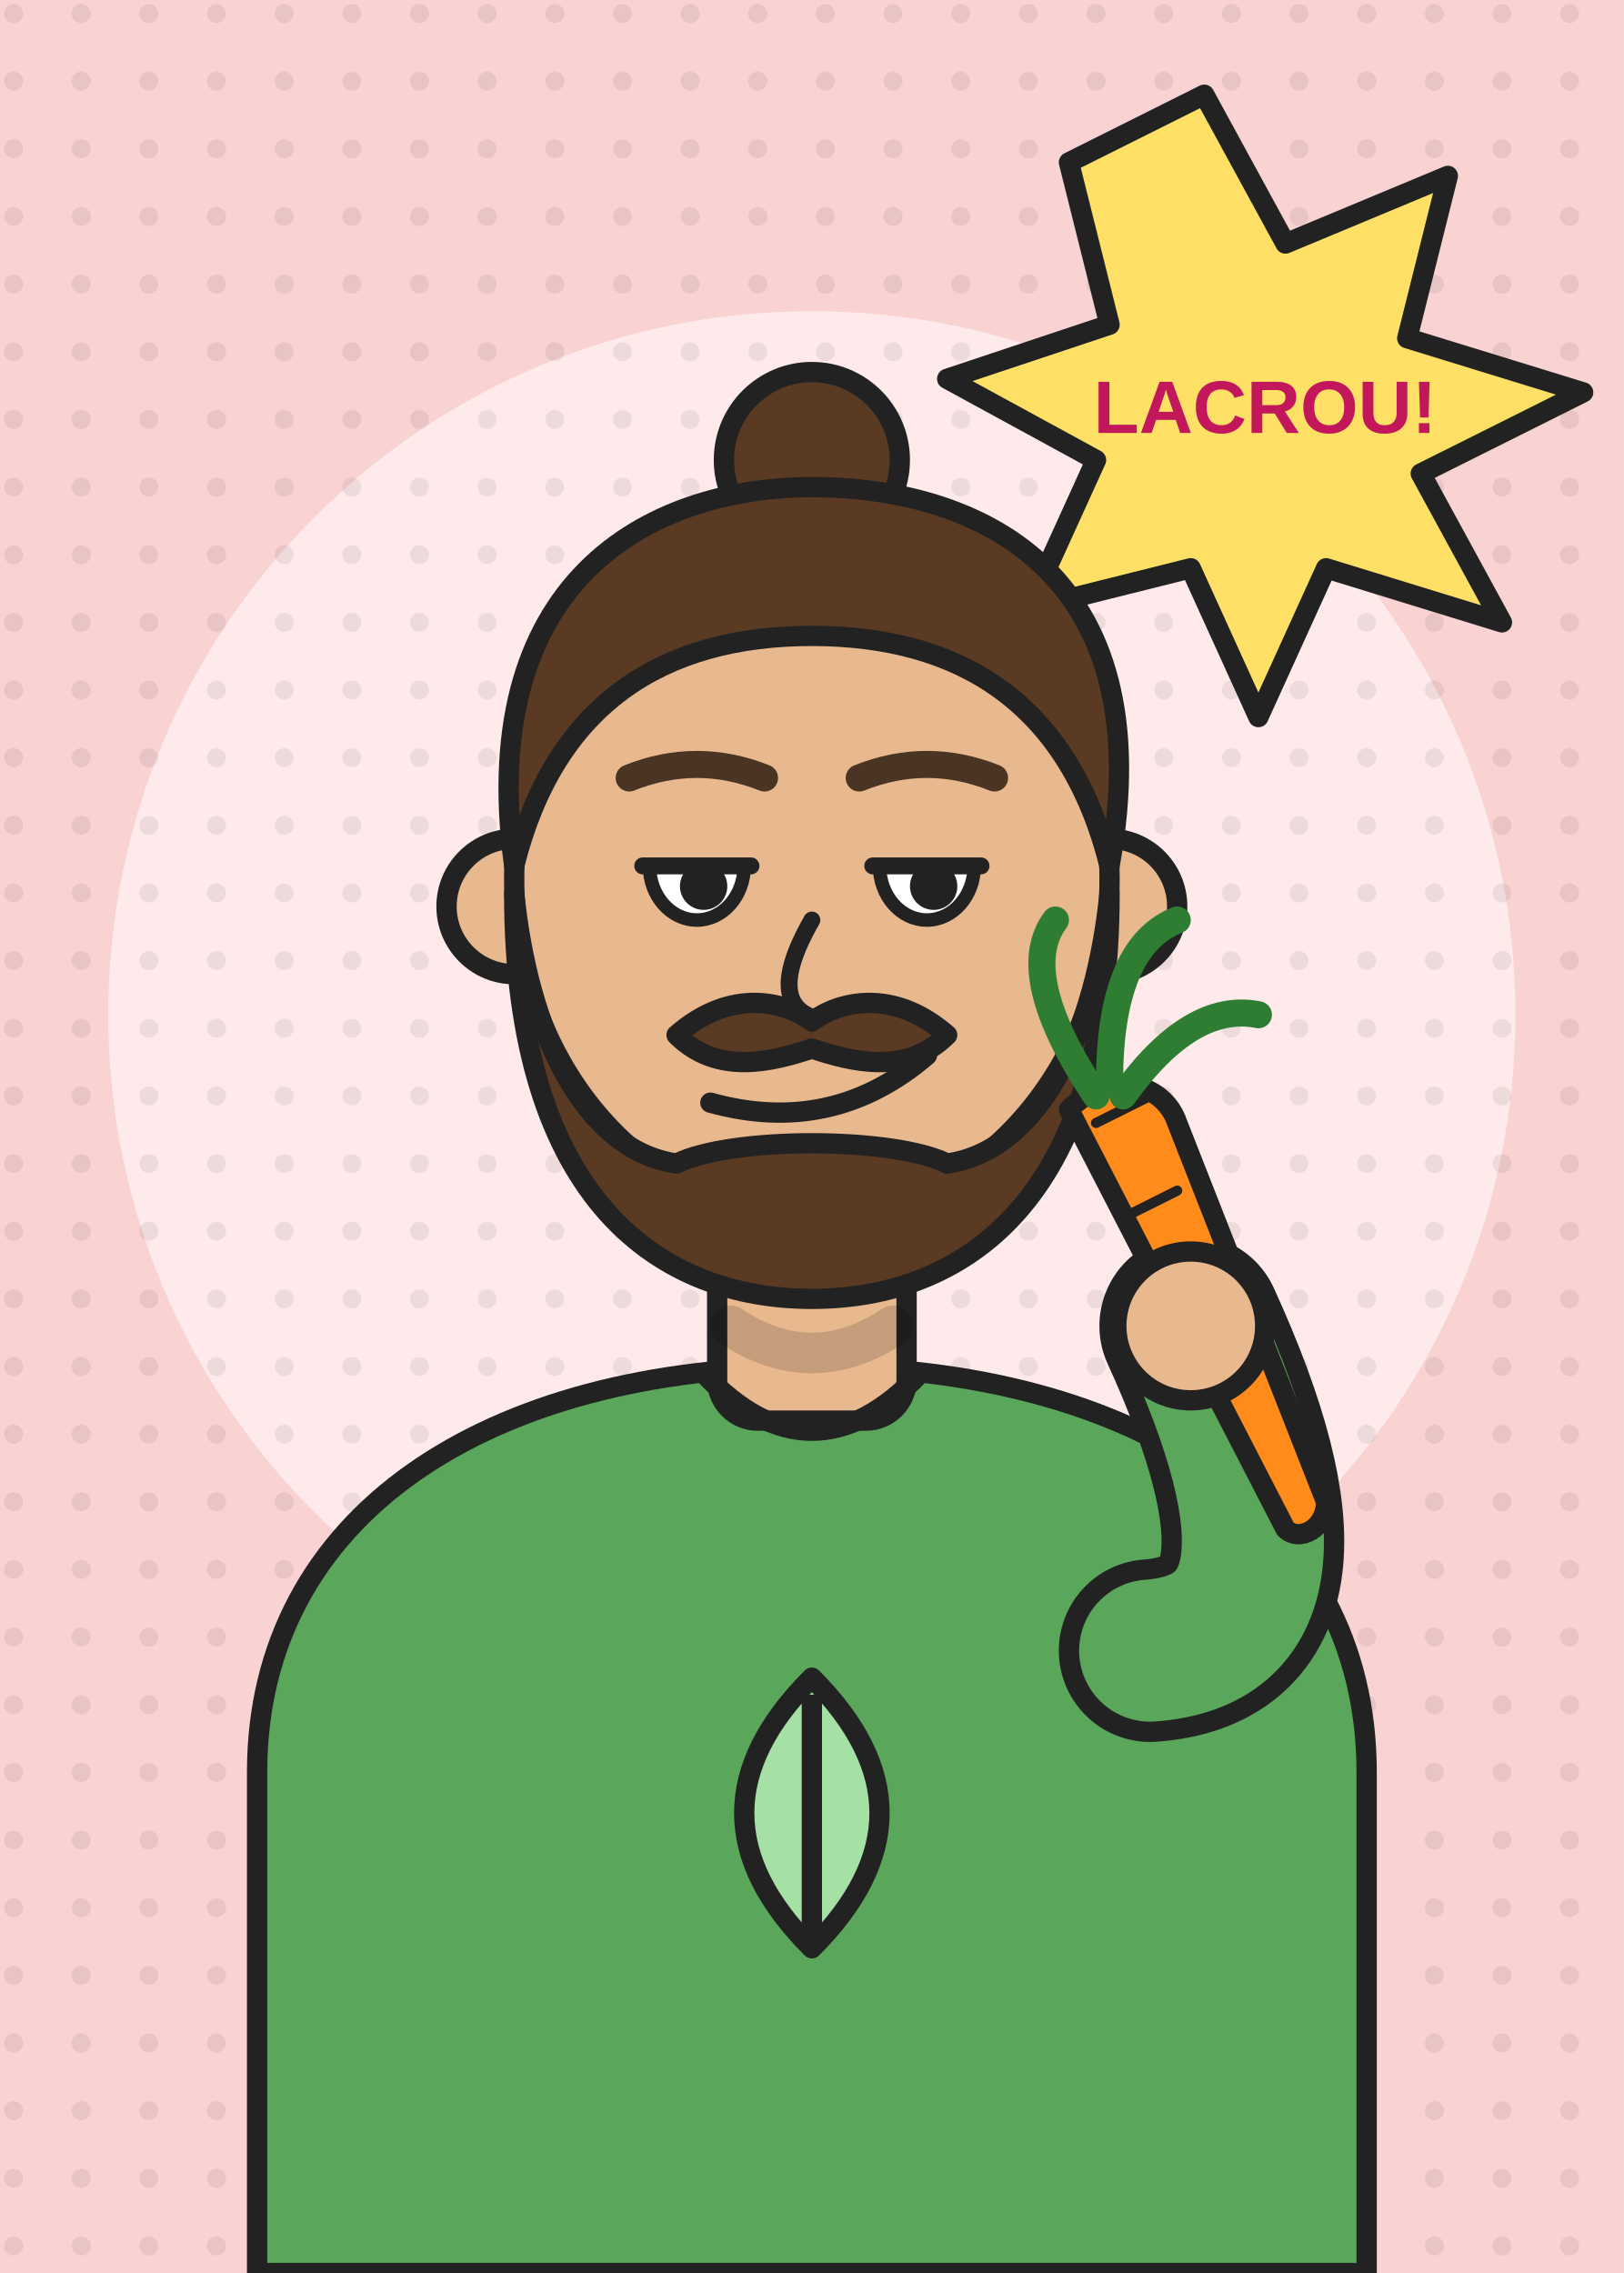
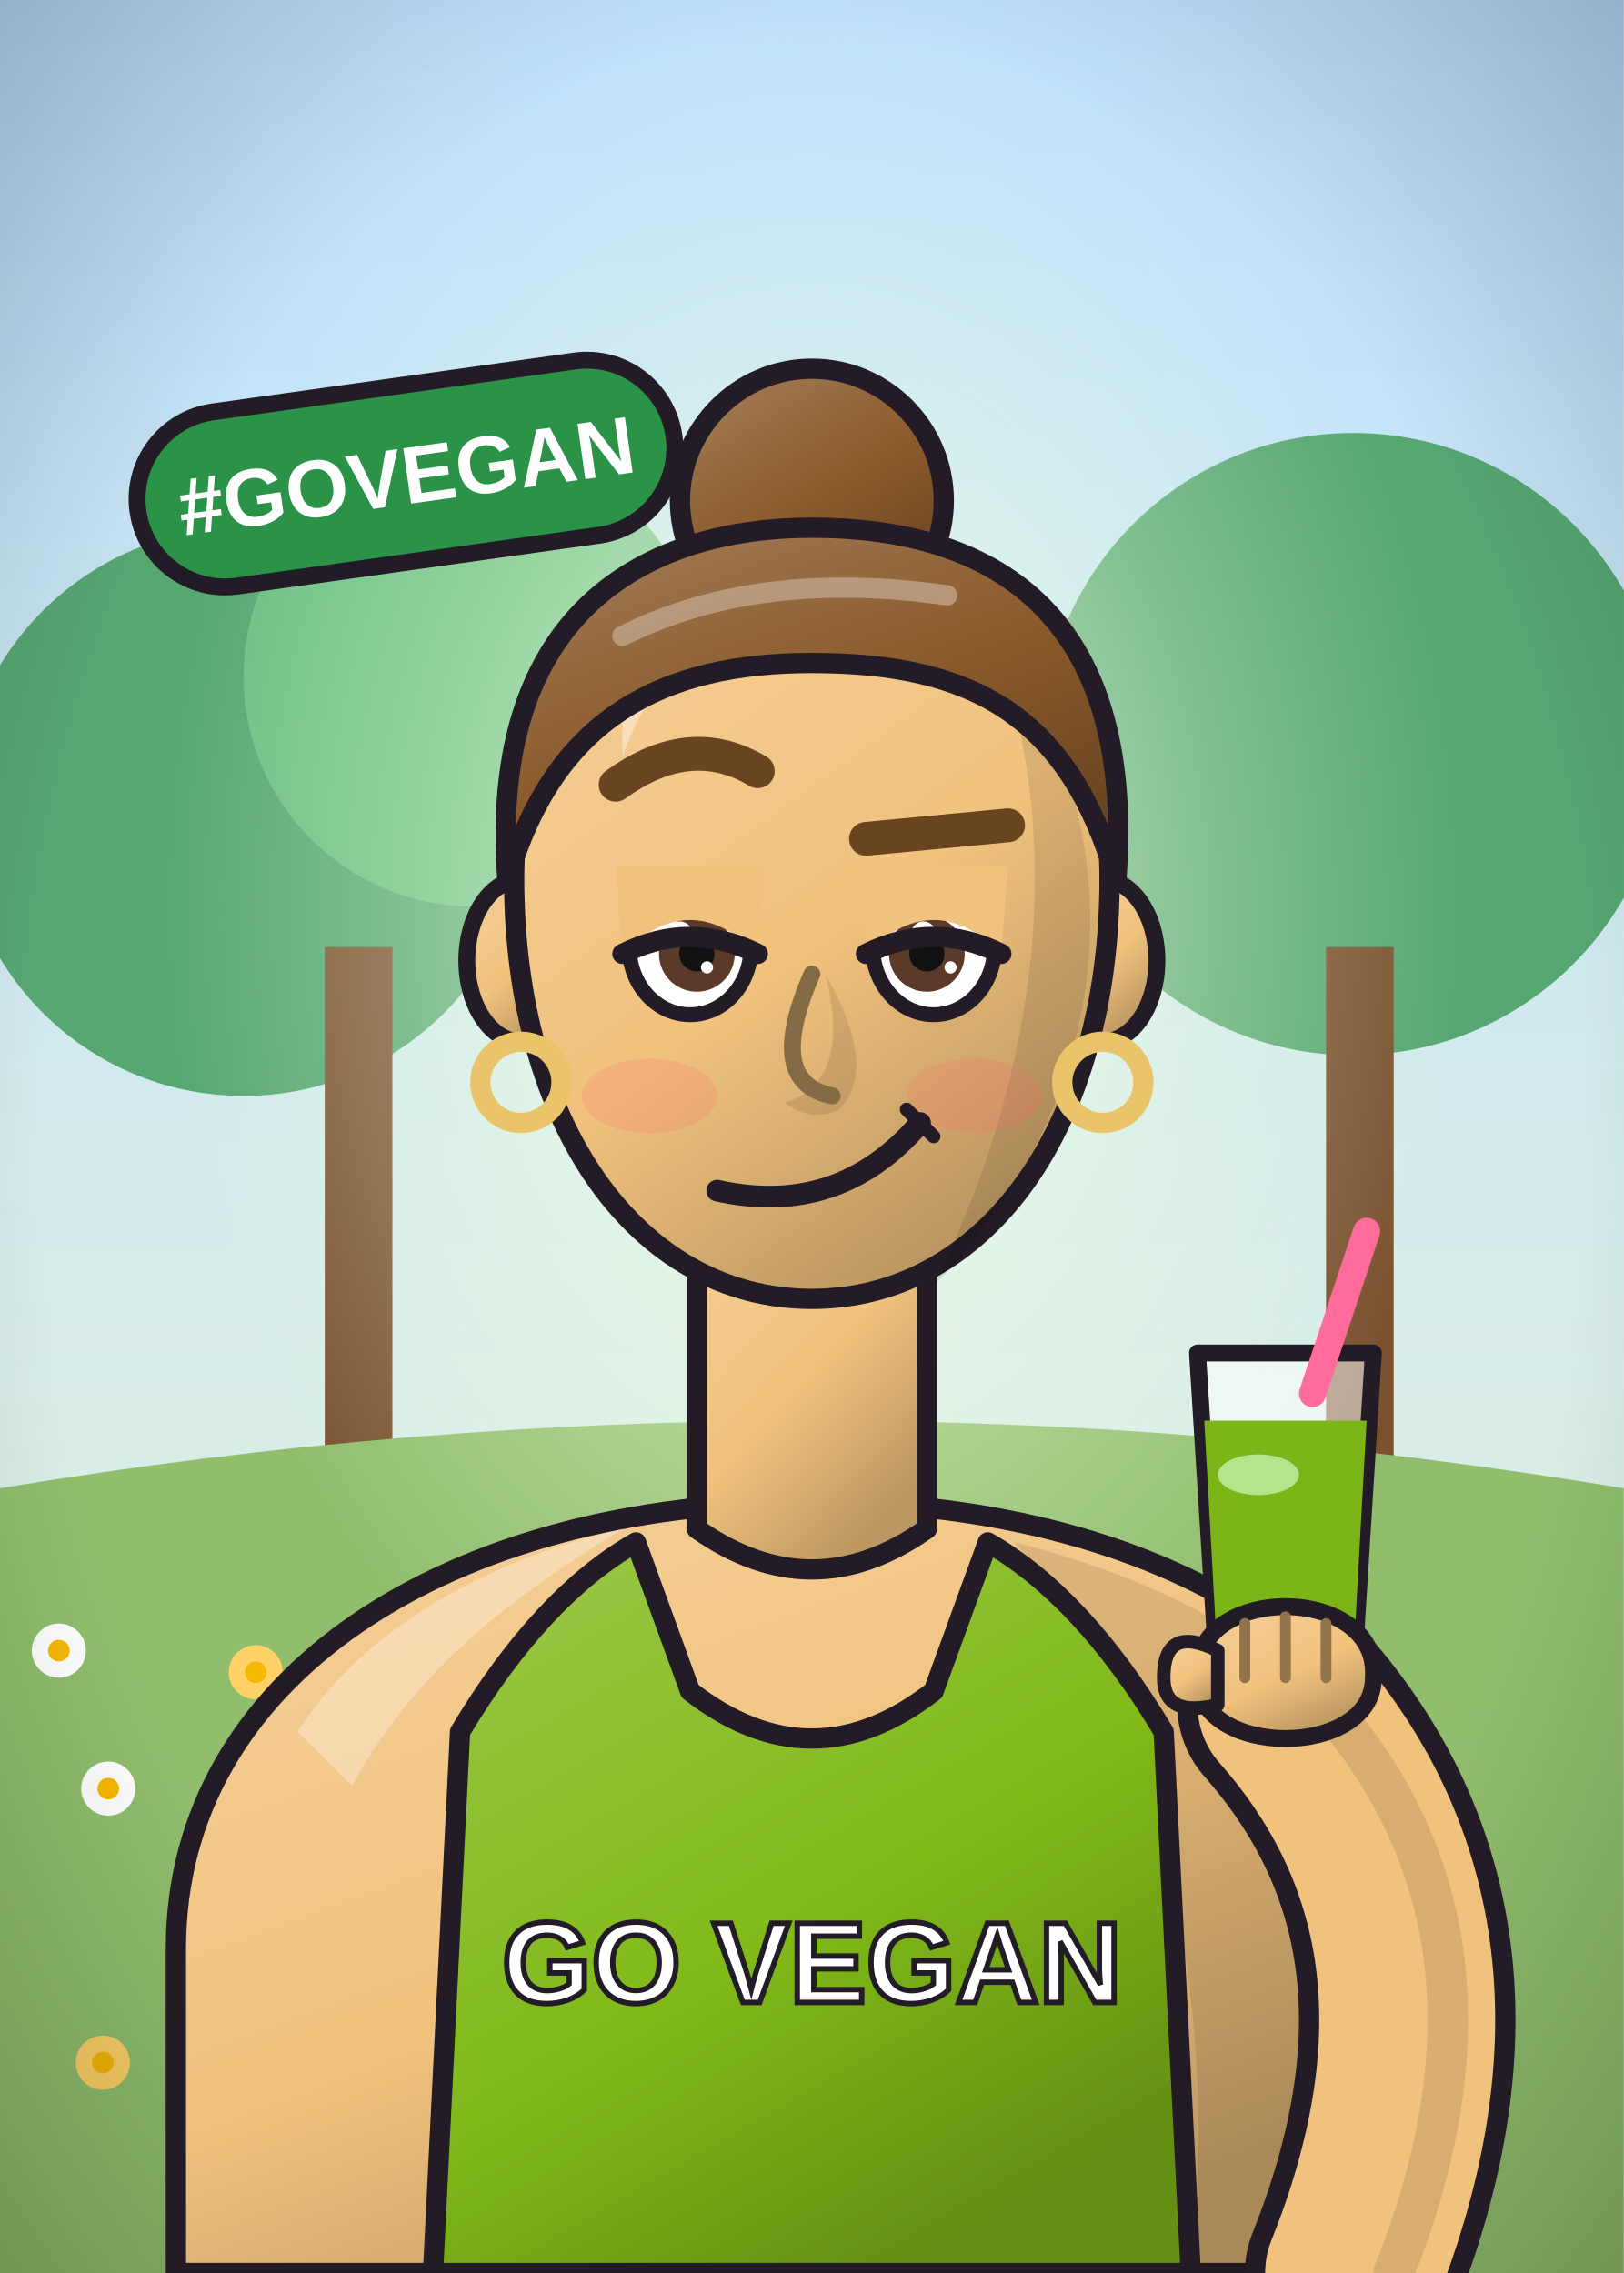
<svg xmlns="http://www.w3.org/2000/svg" viewBox="0 0 240 336" width="240" height="336">
  <defs>
-     <pattern id="dots" width="10" height="10" patternUnits="userSpaceOnUse">
-       <circle cx="2" cy="2" r="1.4" fill="#000" fill-opacity=".07" />
-     </pattern>
-     <pattern id="plaid" width="24" height="24" patternUnits="userSpaceOnUse">
-       <rect width="24" height="24" fill="#c0392b" />
-       <rect width="24" height="8" fill="#2c3e50" fill-opacity=".6" />
-       <rect width="8" height="24" fill="#2c3e50" fill-opacity=".6" />
-       <rect x="16" width="2" height="24" fill="#fff" fill-opacity=".4" />
-     </pattern>
-     <linearGradient id="tie" x1="0" y1="0" x2="1" y2="1">
-       <stop offset="0" stop-color="#ff5e8a" />
-       <stop offset=".25" stop-color="#ffb347" />
-       <stop offset=".5" stop-color="#ffe066" />
-       <stop offset=".75" stop-color="#5fd38d" />
-       <stop offset="1" stop-color="#5a8dee" />
+     <linearGradient id="lg0" x1="0" y1="0" x2="0" y2="1">
+       <stop offset="0" stop-color="#bde0fe" />
+       <stop offset="1" stop-color="#e9f5db" />
+     </linearGradient>
+     <radialGradient id="glowf1ffe0" cx="0.5" cy="0.4" r="0.4">
+       <stop offset="0" stop-color="#f1ffe0" stop-opacity="0.9" />
+       <stop offset="0.6" stop-color="#f1ffe0" stop-opacity="0.3" />
+       <stop offset="1" stop-color="#f1ffe0" stop-opacity="0" />
+     </radialGradient>
+     <radialGradient id="vignette" cx="0.5" cy="0.5" r="0.8">
+       <stop offset="0.6" stop-color="#000000" stop-opacity="0" />
+       <stop offset="1" stop-color="#000000" stop-opacity="0.3" />
+     </radialGradient>
+     <linearGradient id="lit8a5a2b" x1="0" y1="0" x2="0.6" y2="1">
+       <stop offset="0" stop-color="#a47e5a" />
+       <stop offset="0.6" stop-color="#8a5a2b" />
+       <stop offset="1" stop-color="#6c4622" />
+     </linearGradient>
+     <linearGradient id="litf1c27d" x1="0" y1="0" x2="0.6" y2="1">
+       <stop offset="0" stop-color="#f4cf9a" />
+       <stop offset="0.6" stop-color="#f1c27d" />
+       <stop offset="1" stop-color="#bc9762" />
+     </linearGradient>
+     <linearGradient id="lit80b918" x1="0" y1="0" x2="0.6" y2="1">
+       <stop offset="0" stop-color="#9cc84b" />
+       <stop offset="0.6" stop-color="#80b918" />
+       <stop offset="1" stop-color="#649013" />
    </linearGradient>
  </defs>
-   <rect width="240" height="336" fill="#f9d2d2" />
-   <circle cx="120" cy="150" r="104" fill="#fff0f0" fill-opacity=".8" />
-   <rect width="240" height="336" fill="url(#dots)" />
-   <g stroke="#222" stroke-width="3" stroke-linejoin="round" stroke-linecap="round">
-     <path d="M178,14 L190,36 L214,26 L208,50 L234,58 L210,70 L222,92 L196,84 L186,106 L176,84 L152,90 L162,68 L140,56 L164,48 L158,24 Z" fill="#ffe066" />
-     <text x="187" y="64" font-size="11" fill="#c2185b" stroke="none" text-anchor="middle" font-family="Arial, Helvetica, sans-serif" font-weight="bold">LACROU!</text>
-     <path d="M38,336 L38,262 C38,224 72,202 120,202 C168,202 202,224 202,262 L202,336 Z" fill="#5aa65a" />
-     <circle cx="120" cy="68" r="13" fill="#5a3a22" />
-     <rect x="106" y="166" width="28" height="44" rx="6" fill="#e8b88f" />
-     <path d="M108,196 Q120,204 132,196" fill="none" stroke="#000" stroke-opacity=".15" stroke-width="6" />
-     <path d="M104,203 Q120,220 136,203" fill="none" />
-     <path d="M120,288 Q100,268 120,248 Q140,268 120,288 Z M120,288 L120,252" fill="#a5e0a5" />
-     <circle cx="76" cy="134" r="10" fill="#e8b88f" />
-     <circle cx="164" cy="134" r="10" fill="#e8b88f" />
-     <ellipse cx="120" cy="130" rx="44" ry="50" fill="#e8b88f" />
-     <ellipse cx="103" cy="128" rx="7" ry="8" fill="#fff" stroke-width="2" />
-     <circle cx="104" cy="131" r="3.5" fill="#222" stroke="none" />
-     <ellipse cx="137" cy="128" rx="7" ry="8" fill="#fff" stroke-width="2" />
-     <circle cx="138" cy="131" r="3.5" fill="#222" stroke="none" />
-     <rect x="94" y="118" width="18" height="10" fill="#e8b88f" stroke="none" />
-     <rect x="128" y="118" width="18" height="10" fill="#e8b88f" stroke="none" />
-     <path d="M95,128 L111,128 M129,128 L145,128" stroke-width="2.5" />
-     <path d="M93,115 Q103,111 113,115 M127,115 Q137,111 147,115" fill="none" stroke="#4a3424" stroke-width="4" />
-     <path d="M120,136 Q112,150 123,151" fill="none" stroke-width="2.5" />
-     <path d="M105,163 Q123,168 137,156" fill="none" />
-     <path d="M76,132 C76,178 98,192 120,192 C142,192 164,178 164,132 C162,152 154,170 140,172 C132,168 108,168 100,172 C86,170 78,152 76,132 Z" fill="#5a3a22" />
-     <path d="M100,153 C108,146 116,148 120,151 C124,148 132,146 140,153 C134,159 126,157 120,155 C114,157 106,159 100,153 Z" fill="#5a3a22" />
-     <path d="M76,128 C70,84 98,72 120,72 C144,72 172,84 164,128 C158,104 142,94 120,94 C98,94 82,104 76,128 Z" fill="#5a3a22" />
-     <path d="M170,244 Q197,242 176,196" fill="none" stroke="#222" stroke-width="27" />
-     <path d="M170,244 Q197,242 176,196" fill="none" stroke="#5aa65a" stroke-width="21" />
-     <path d="M158,164 C164,158 172,160 174,166 L196,222 C196,226 192,228 190,226 Z" fill="#ff8c1a" />
-     <path d="M162,166 L170,162 M166,180 L174,176 M172,194 L180,190" stroke-width="1.5" />
-     <path d="M162,162 Q150,144 156,136 M164,160 Q164,140 174,136 M166,162 Q176,148 186,150" fill="none" stroke="#2e7d32" stroke-width="4" />
-     <circle cx="176" cy="196" r="11" fill="#e8b88f" />
+   <rect x="0" y="0" width="240" height="336" fill="url(#lg0)" stroke-linejoin="round" />
+   <circle cx="36" cy="120" r="42" fill="#57a773" />
+   <circle cx="70" cy="100" r="34" fill="#6cbf84" />
+   <rect x="48" y="140" width="10" height="100" fill="#7a5230" stroke-linejoin="round" />
+   <circle cx="200" cy="110" r="46" fill="#57a773" />
+   <rect x="196" y="140" width="10" height="100" fill="#7a5230" stroke-linejoin="round" />
+   <path d="M0,220 Q120,200 240,220 V336 H0 Z" fill="#90be6d" />
+   <circle cx="40.4" cy="257.9" r="4" fill="#ff7eb6" />
+   <circle cx="40.4" cy="257.9" r="1.6" fill="#f7b801" />
+   <circle cx="37.8" cy="247.2" r="4" fill="#ffd166" />
+   <circle cx="37.8" cy="247.2" r="1.6" fill="#f7b801" />
+   <circle cx="8.7" cy="244" r="4" fill="#ffffff" />
+   <circle cx="8.7" cy="244" r="1.6" fill="#f7b801" />
+   <circle cx="105.6" cy="278.4" r="4" fill="#c77dff" />
+   <circle cx="105.6" cy="278.4" r="1.6" fill="#f7b801" />
+   <circle cx="102.9" cy="248.7" r="4" fill="#ff7eb6" />
+   <circle cx="102.9" cy="248.7" r="1.6" fill="#f7b801" />
+   <circle cx="134" cy="321.4" r="4" fill="#ffd166" />
+   <circle cx="134" cy="321.4" r="1.6" fill="#f7b801" />
+   <circle cx="171.2" cy="265.1" r="4" fill="#ffffff" />
+   <circle cx="171.2" cy="265.1" r="1.6" fill="#f7b801" />
+   <circle cx="144.2" cy="283.9" r="4" fill="#c77dff" />
+   <circle cx="144.2" cy="283.9" r="1.6" fill="#f7b801" />
+   <circle cx="198.7" cy="315.4" r="4" fill="#ff7eb6" />
+   <circle cx="198.7" cy="315.4" r="1.6" fill="#f7b801" />
+   <circle cx="15.2" cy="304.9" r="4" fill="#ffd166" />
+   <circle cx="15.2" cy="304.9" r="1.6" fill="#f7b801" />
+   <circle cx="75.9" cy="252" r="4" fill="#ffffff" />
+   <circle cx="75.9" cy="252" r="1.6" fill="#f7b801" />
+   <circle cx="132.5" cy="272.6" r="4" fill="#c77dff" />
+   <circle cx="132.5" cy="272.6" r="1.6" fill="#f7b801" />
+   <circle cx="198.8" cy="281.3" r="4" fill="#ff7eb6" />
+   <circle cx="198.8" cy="281.3" r="1.6" fill="#f7b801" />
+   <circle cx="34.8" cy="297" r="4" fill="#ffd166" />
+   <circle cx="34.8" cy="297" r="1.6" fill="#f7b801" />
+   <circle cx="16" cy="264.4" r="4" fill="#ffffff" />
+   <circle cx="16" cy="264.4" r="1.6" fill="#f7b801" />
+   <circle cx="171.5" cy="245.6" r="4" fill="#c77dff" />
+   <circle cx="171.5" cy="245.6" r="1.6" fill="#f7b801" />
+   <rect x="0" y="0" width="240" height="336" fill="url(#glowf1ffe0)" stroke-linejoin="round" />
+   <rect x="0" y="0" width="240" height="336" fill="url(#vignette)" stroke-linejoin="round" />
+   <circle cx="120" cy="74" r="18" fill="url(#lit8a5a2b)" stroke="#231c26" stroke-width="6" />
+   <circle cx="120" cy="74" r="18" fill="url(#lit8a5a2b)" />
+   <path d="M26,336 L26,288 C26,248 66,222 120,222 C174,222 214,248 214,288 L214,336 Z" fill="url(#litf1c27d)" stroke="#231c26" stroke-width="3" stroke-linejoin="round" stroke-linecap="round" />
+   <path d="M150,228 C190,238 214,262 214,292 V336 H176 C180,300 174,258 150,228 Z" fill="#000000" fill-opacity="0.1" />
+   <path d="M44,256 C54,240 74,230 92,226 C76,236 62,246 52,264 Z" fill="#ffffff" fill-opacity="0.3" />
+   <path d="M103,170 L103,226 Q120,238 137,226 L137,170 Z" fill="url(#litf1c27d)" stroke="#231c26" stroke-width="3" stroke-linejoin="round" stroke-linecap="round" />
+   <path d="M103,176 Q120,206 137,176 L137,170 L103,170 Z" fill="#000000" fill-opacity="0.2" />
+   <path d="M64,336 L68,256 Q80,236 94,228 L102,250 Q120,264 138,250 L146,228 Q160,236 172,256 L176,336 Z" fill="url(#lit80b918)" stroke="#231c26" stroke-width="3" stroke-linejoin="round" stroke-linecap="round" />
+   <text x="120" y="296" font-size="17" fill="#ffffff" font-family="Arial, Helvetica, sans-serif" font-weight="bold" text-anchor="middle" stroke="#231c26" stroke-width="0.8">GO VEGAN</text>
+   <ellipse cx="77" cy="142" rx="8" ry="12" fill="url(#litf1c27d)" stroke="#231c26" stroke-width="2.5" />
+   <ellipse cx="163" cy="142" rx="8" ry="12" fill="url(#litf1c27d)" stroke="#231c26" stroke-width="2.5" />
+   <path d="M79,136 Q74,142 79,148 M161,136 Q166,142 161,148" fill="none" stroke="#a98858" stroke-width="2" stroke-linecap="round" stroke-linejoin="round" />
+   <path d="M76,130 C76,96 96,84 120,84 C144,84 164,96 164,130 C164,166 146,192 120,192 C94,192 76,166 76,130 Z" fill="url(#litf1c27d)" stroke="#231c26" stroke-width="3" stroke-linejoin="round" stroke-linecap="round" />
+   <path d="M148,98 C166,118 168,160 138,190 C152,162 158,128 148,98 Z" fill="#000000" fill-opacity="0.1" />
+   <path d="M92,96 C100,90 110,88 120,88 C104,92 96,100 92,112 Z" fill="#ffffff" fill-opacity="0.4" />
+   <ellipse cx="96" cy="162" rx="10" ry="5.5" fill="#ff6b6b" fill-opacity="0.2" />
+   <ellipse cx="144" cy="162" rx="10" ry="5.5" fill="#ff6b6b" fill-opacity="0.2" />
+   <ellipse cx="102" cy="140" rx="9" ry="10" fill="#ffffff" stroke="#231c26" stroke-width="2.2" />
+   <circle cx="103" cy="141" r="5.6" fill="#5b3a29" />
+   <circle cx="103" cy="141" r="2.6" fill="#111111" />
+   <circle cx="100.5" cy="138" r="1.8" fill="#ffffff" />
+   <circle cx="104.5" cy="143" r="0.9" fill="#ffffff" />
+   <path d="M92,141 Q102,131 112,141 L113,128 L91,128 Z" fill="#f1c27d" stroke="#231c26" stroke-width="0" stroke-linejoin="round" stroke-linecap="round" />
+   <path d="M92,141 Q102,136 112,141" fill="none" stroke="#231c26" stroke-width="3" stroke-linecap="round" stroke-linejoin="round" />
+   <ellipse cx="138" cy="140" rx="9" ry="10" fill="#ffffff" stroke="#231c26" stroke-width="2.2" />
+   <circle cx="137" cy="141" r="5.6" fill="#5b3a29" />
+   <circle cx="137" cy="141" r="2.6" fill="#111111" />
+   <circle cx="136.5" cy="138" r="1.8" fill="#ffffff" />
+   <circle cx="140.5" cy="143" r="0.9" fill="#ffffff" />
+   <path d="M128,141 Q138,131 148,141 L149,128 L127,128 Z" fill="#f1c27d" stroke="#231c26" stroke-width="0" stroke-linejoin="round" stroke-linecap="round" />
+   <path d="M128,141 Q138,136 148,141" fill="none" stroke="#231c26" stroke-width="3" stroke-linecap="round" stroke-linejoin="round" />
+   <path d="M91,116 Q102,108 112,114 M128,124 L149,122" fill="none" stroke="#684420" stroke-width="5" stroke-linecap="round" stroke-linejoin="round" />
+   <path d="M122,144 Q130,158 124,164 Q120,166 116,163 Q126,160 122,144 Z" fill="#000000" fill-opacity="0.1" />
+   <path d="M120,144 Q113,160 123,162" fill="none" stroke="#856b45" stroke-width="2.5" stroke-linecap="round" stroke-linejoin="round" />
+   <path d="M106,176 Q124,180 136,166" fill="none" stroke="#231c26" stroke-width="3.2" stroke-linecap="round" stroke-linejoin="round" />
+   <path d="M134,164 l4,4" fill="none" stroke="#231c26" stroke-width="2" stroke-linecap="round" stroke-linejoin="round" />
+   <path d="M75,130 C72,90 96,78 120,78 C146,78 168,90 165,130 C158,106 144,98 120,98 C98,98 82,106 75,130 Z" fill="url(#lit8a5a2b)" stroke="#231c26" stroke-width="3" stroke-linejoin="round" stroke-linecap="round" />
+   <path d="M92,94 Q112,84 140,88" fill="none" stroke="#bfa48a" stroke-width="3" stroke-linecap="round" stroke-linejoin="round" stroke-opacity="0.8" />
+   <circle cx="77" cy="160" r="6" fill="none" stroke="#e9c46a" stroke-width="3" />
+   <circle cx="163" cy="160" r="6" fill="none" stroke="#e9c46a" stroke-width="3" />
+   <path d="M200,336 Q220,286 190,252" fill="none" stroke="#231c26" stroke-width="32" stroke-linecap="round" stroke-linejoin="round" />
+   <path d="M200,336 Q220,286 190,252" fill="none" stroke="#f1c27d" stroke-width="26" stroke-linecap="round" stroke-linejoin="round" />
+   <path d="M200,336 Q220,286 190,252" fill="none" stroke="#c19b64" stroke-width="6" stroke-linecap="round" stroke-linejoin="round" stroke-opacity="0.5" transform="translate(6 0)" />
+   <path d="M177,200 H203 L200,248 H180 Z" fill="#ffffff" stroke="#231c26" stroke-width="2.5" stroke-linejoin="round" stroke-linecap="round" fill-opacity="0.5" />
+   <path d="M178,210 H202 L200,246 H180 Z" fill="#7cb518" stroke="#231c26" stroke-width="0" stroke-linejoin="round" stroke-linecap="round" />
+   <path d="M194,206 L202,182" fill="none" stroke="#ff6b9a" stroke-width="4" stroke-linecap="round" stroke-linejoin="round" />
+   <ellipse cx="186" cy="218" rx="6" ry="3" fill="#b5e48c" />
+   <g>
+     <path d="M177,248 C176,234 204,234 203,248 C203,260 177,260 177,248 Z" fill="url(#litf1c27d)" stroke="#231c26" stroke-width="2.5" stroke-linejoin="round" stroke-linecap="round" />
+     <path d="M184,240 V248 M190,239 V248 M196,240 V248" fill="none" stroke="#91744b" stroke-width="1.6" stroke-linecap="round" stroke-linejoin="round" />
+     <path d="M180,244 q-8,-4 -8,4 q0,6 8,4 Z" fill="url(#litf1c27d)" stroke="#231c26" stroke-width="2" stroke-linejoin="round" stroke-linecap="round" />
+   </g>
+   <g transform="rotate(-8 60 70)">
+     <rect x="20" y="57" width="80" height="26" rx="13" fill="#2b9348" stroke="#231c26" stroke-width="2.5" stroke-linejoin="round" />
+     <text x="60" y="74.5" font-size="12" fill="#ffffff" font-family="Arial, Helvetica, sans-serif" font-weight="bold" text-anchor="middle">#GOVEGAN</text>
  </g>
</svg>
